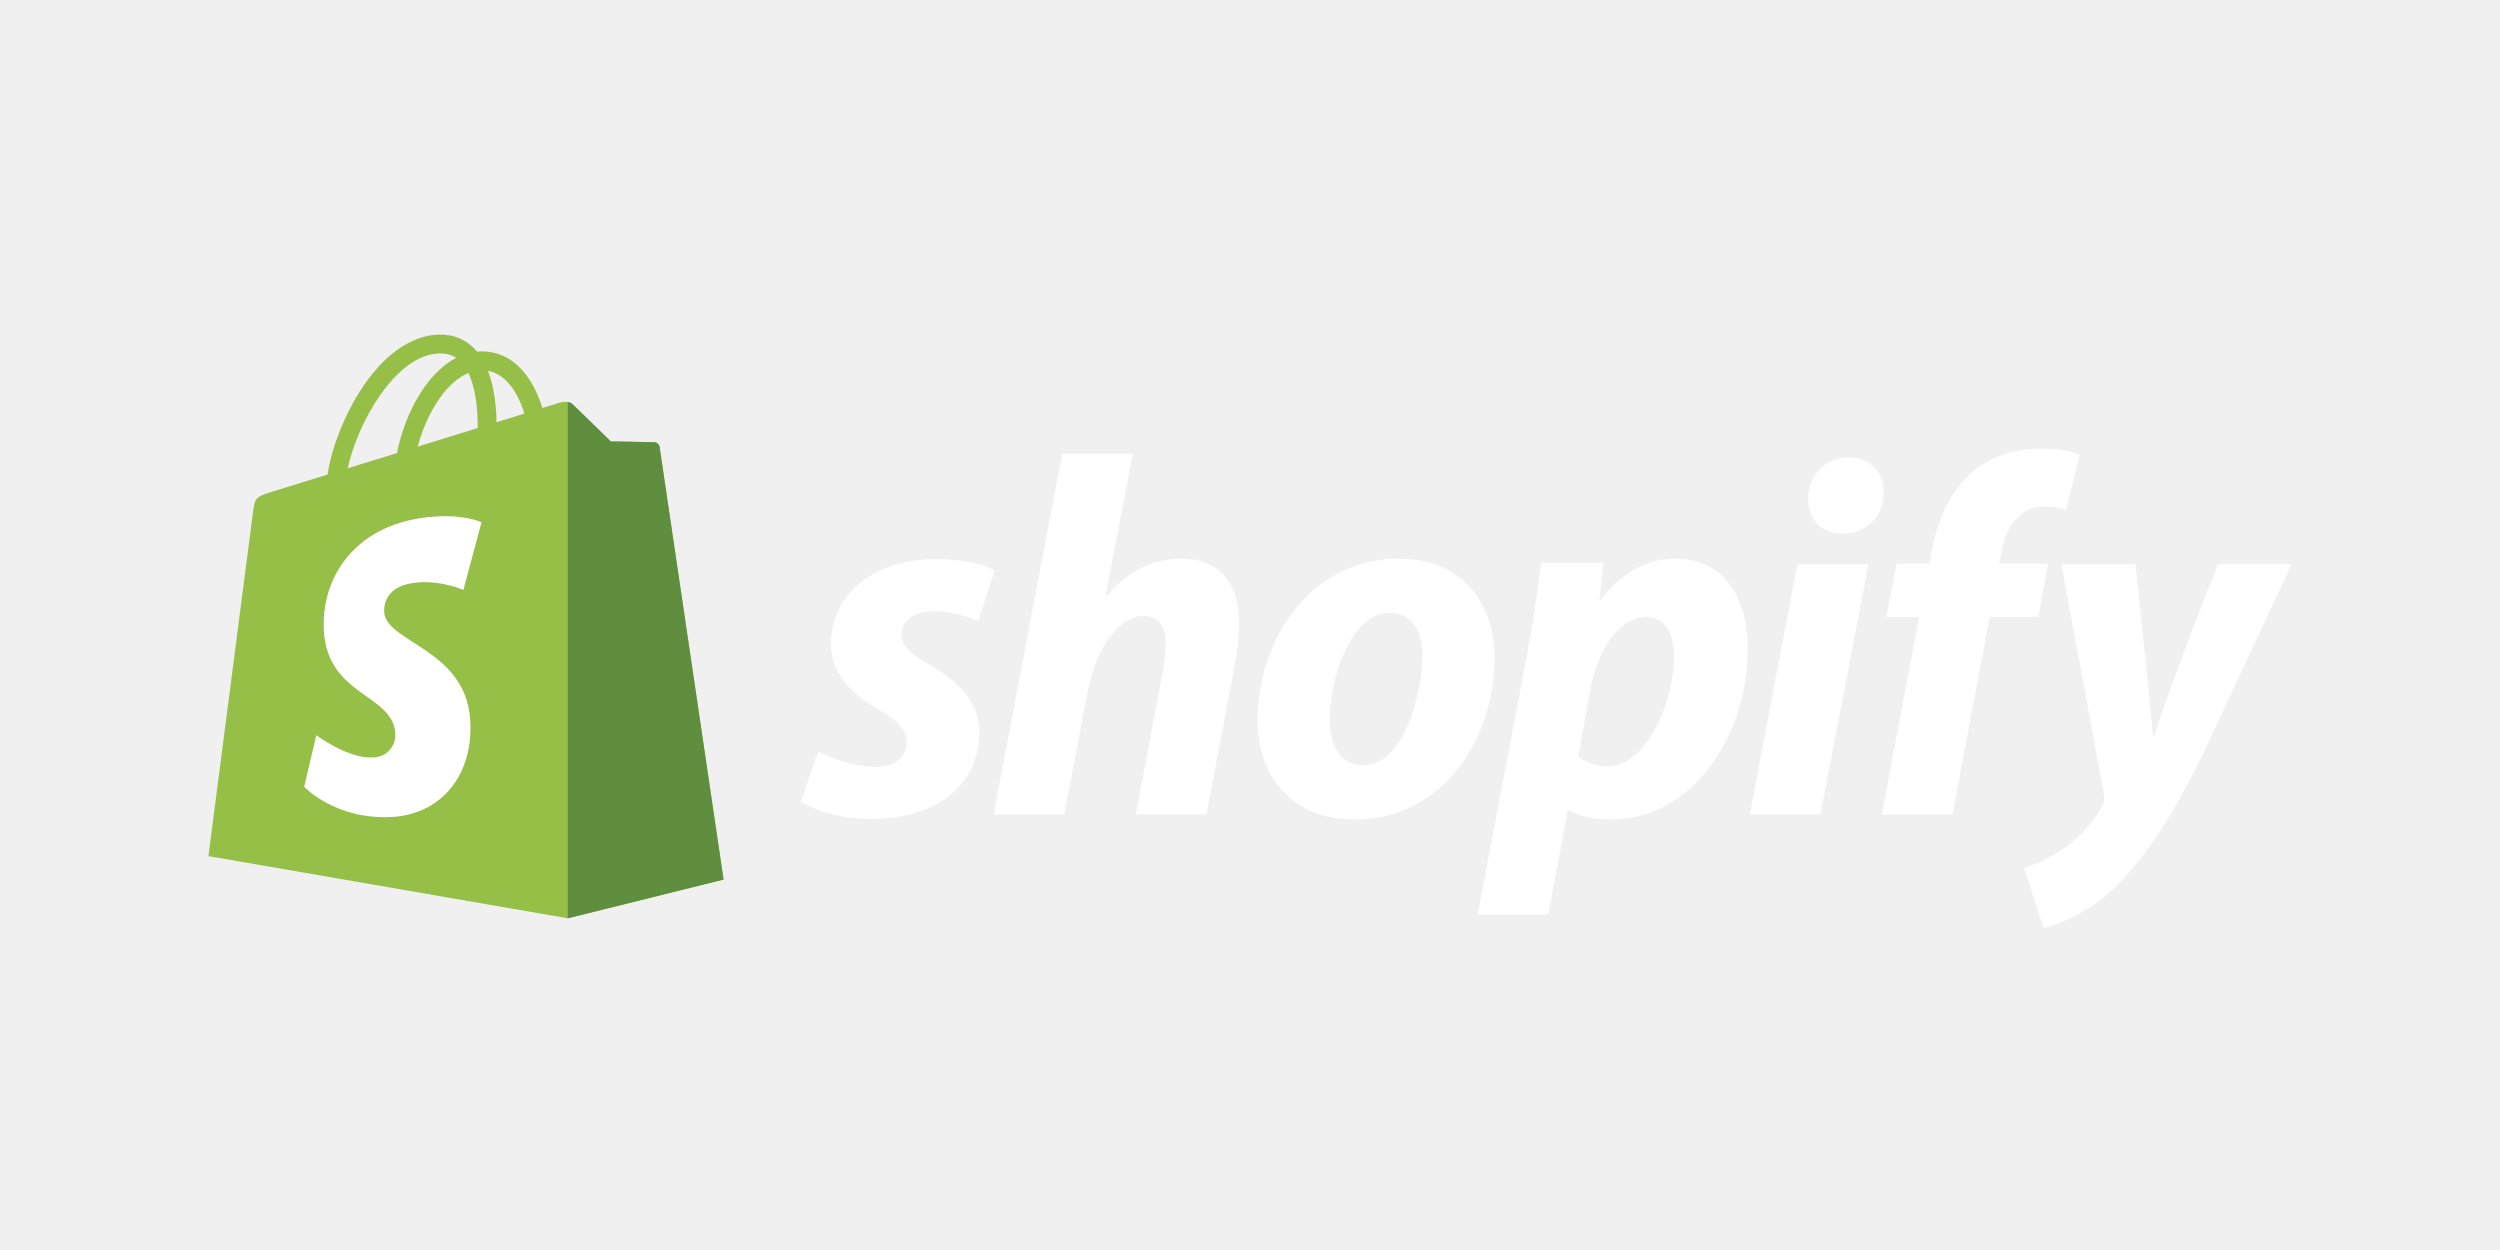
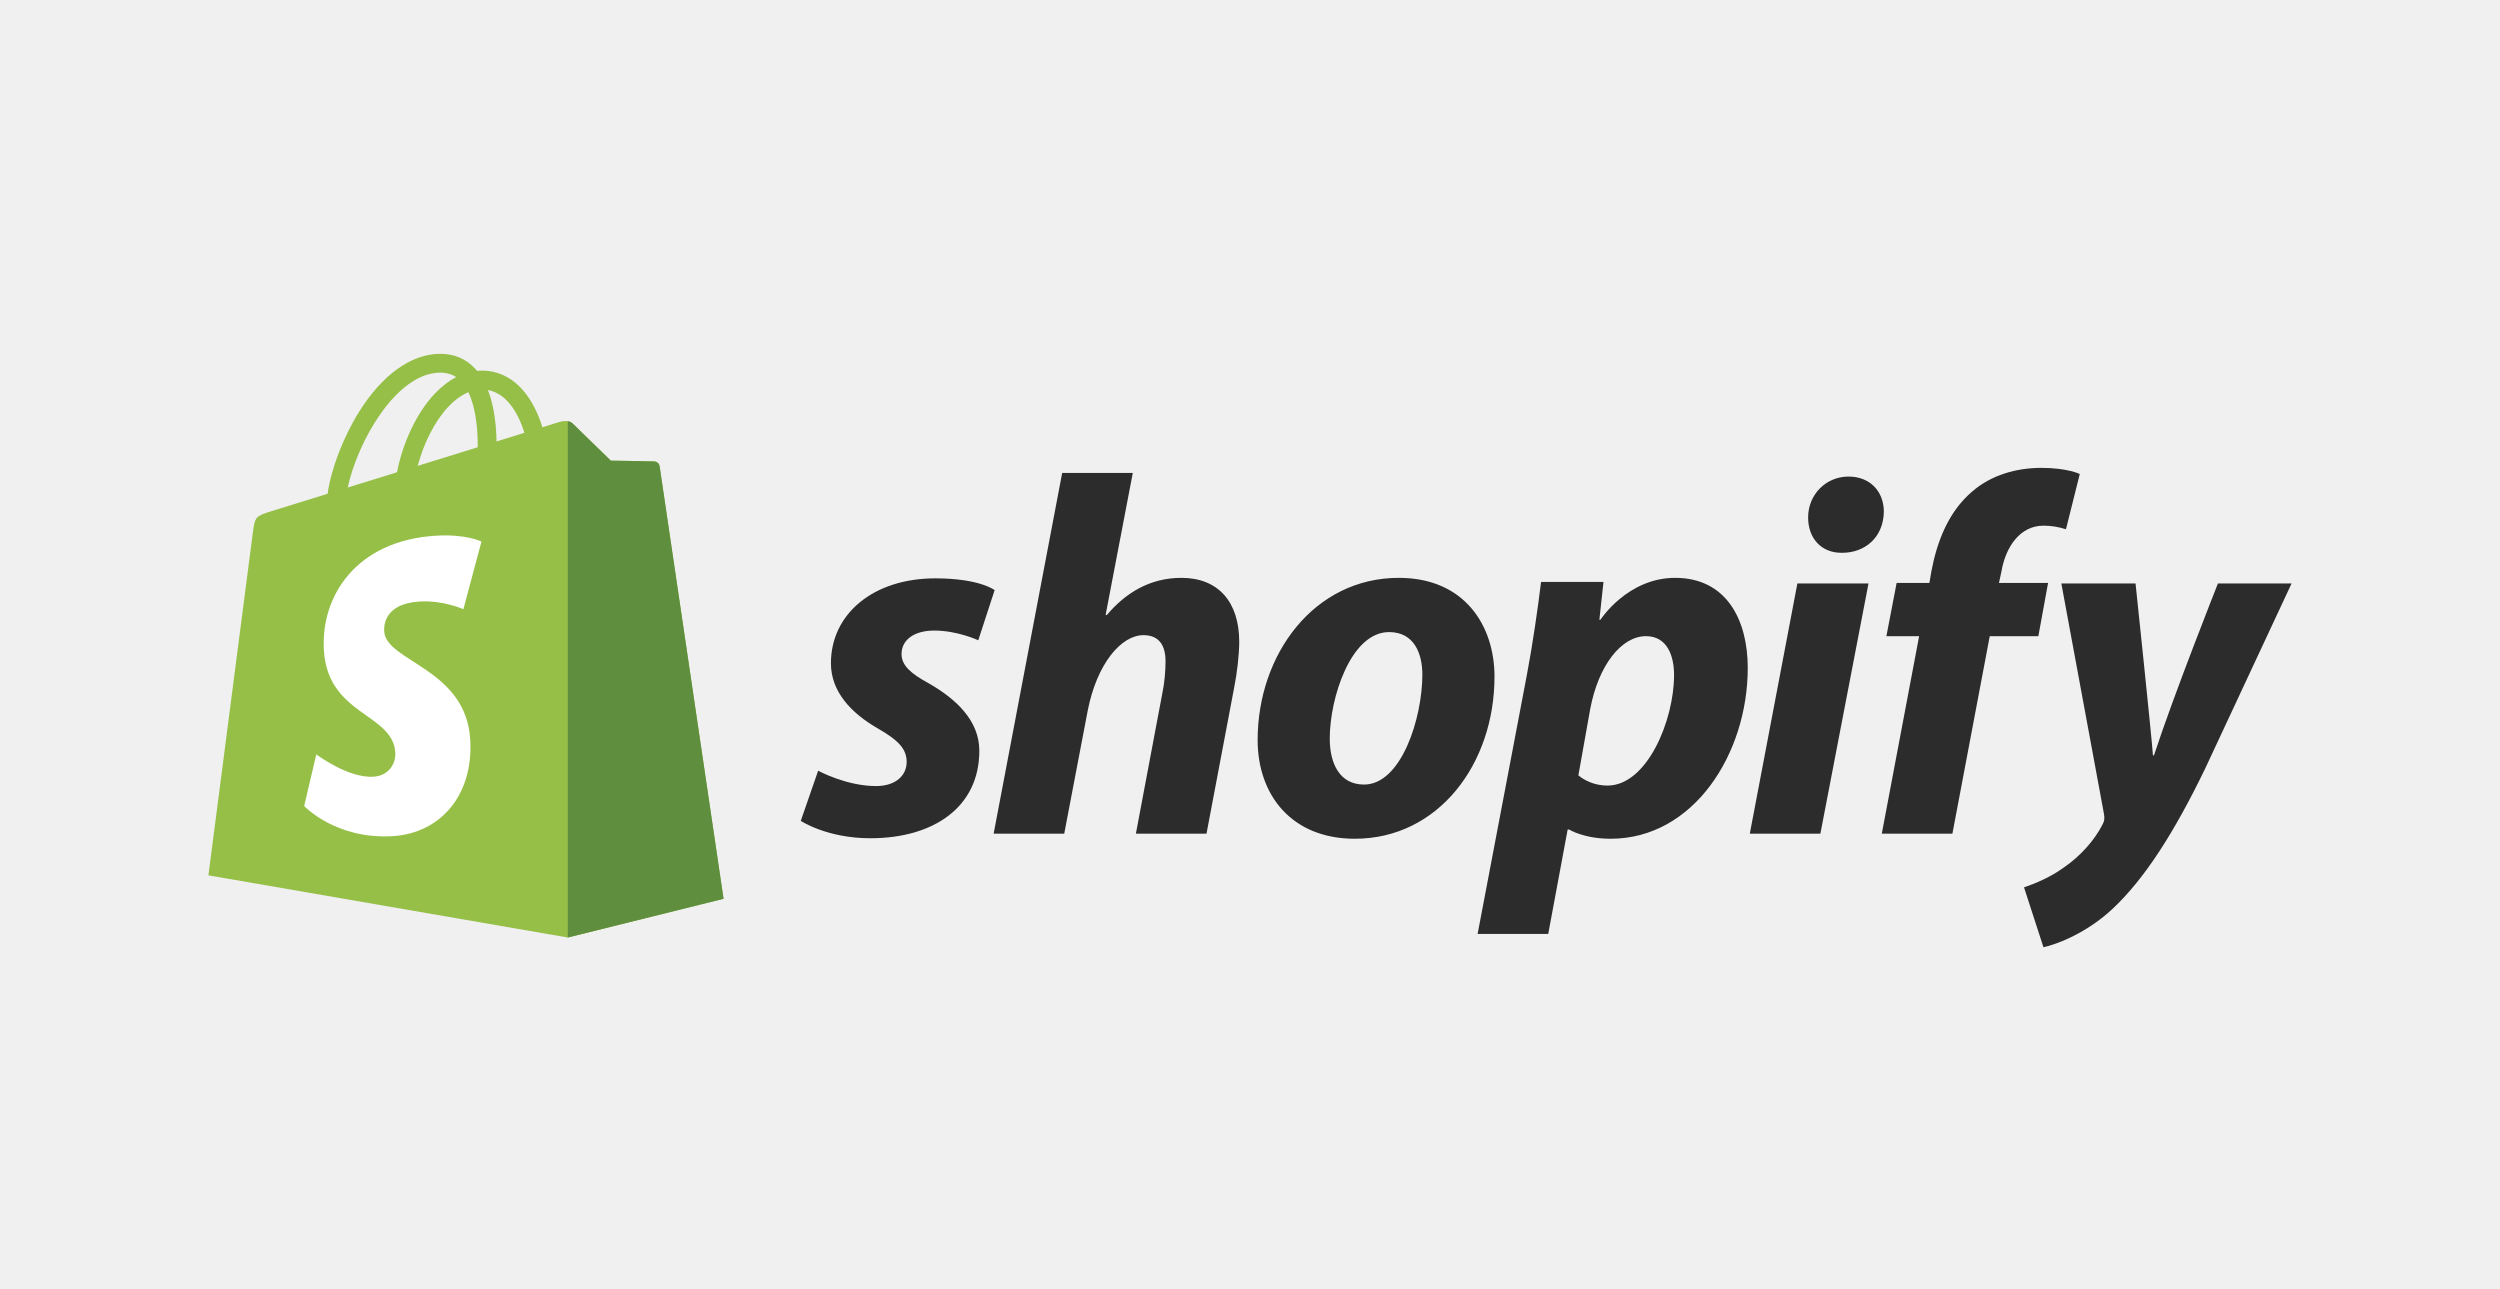
- <svg xmlns="http://www.w3.org/2000/svg" width="130" height="65" viewBox="0 0 130 65" fill="none">
+ <svg xmlns="http://www.w3.org/2000/svg" width="130" height="67" viewBox="0 0 130 67" fill="none">
  <g clip-path="url(#clip0_26_128)">
-     <path d="M34.299 23.242C34.288 23.177 34.257 23.118 34.208 23.073C34.16 23.028 34.098 23.001 34.033 22.995C33.922 22.986 31.761 22.953 31.761 22.953C31.761 22.953 29.954 21.198 29.776 21.02C29.597 20.841 29.249 20.895 29.113 20.935C29.111 20.936 28.774 21.04 28.206 21.216C28.093 20.848 27.948 20.491 27.77 20.149C27.128 18.921 26.185 18.272 25.047 18.27H25.042C24.963 18.27 24.886 18.278 24.806 18.284C24.773 18.244 24.738 18.205 24.703 18.166C24.208 17.635 23.571 17.377 22.809 17.4C21.339 17.442 19.875 18.503 18.688 20.389C17.852 21.717 17.216 23.384 17.036 24.675L14.142 25.572C13.289 25.84 13.262 25.865 13.151 26.669C13.068 27.276 10.838 44.518 10.838 44.518L29.525 47.751L37.624 45.737C37.624 45.737 34.319 23.396 34.299 23.242ZM27.269 21.506L25.819 21.955C25.808 21.211 25.72 20.175 25.373 19.28C26.489 19.491 27.038 20.753 27.269 21.506ZM24.841 22.258L21.722 23.224C22.023 22.07 22.595 20.92 23.297 20.167C23.559 19.886 23.924 19.574 24.357 19.395C24.764 20.244 24.852 21.445 24.841 22.258ZM22.838 18.378C23.184 18.37 23.474 18.446 23.723 18.61C23.325 18.816 22.941 19.113 22.581 19.499C21.647 20.501 20.931 22.056 20.646 23.557C19.755 23.832 18.885 24.102 18.083 24.35C18.589 21.988 20.569 18.444 22.838 18.378Z" fill="#95BF47" />
-     <path d="M34.033 22.996C33.923 22.987 31.762 22.954 31.762 22.954C31.762 22.954 29.955 21.199 29.777 21.021C29.708 20.957 29.62 20.916 29.526 20.905L29.526 47.75L37.625 45.737C37.625 45.737 34.321 23.397 34.299 23.244C34.289 23.179 34.257 23.119 34.209 23.074C34.161 23.029 34.099 23.001 34.033 22.996V22.996Z" fill="#5E8E3E" />
-     <path d="M25.037 27.16L24.096 30.679C24.096 30.679 23.047 30.202 21.803 30.28C19.979 30.395 19.96 31.545 19.979 31.834C20.078 33.408 24.218 33.751 24.451 37.438C24.633 40.338 22.912 42.322 20.433 42.479C17.455 42.666 15.817 40.911 15.817 40.911L16.448 38.228C16.448 38.228 18.097 39.473 19.417 39.389C20.28 39.335 20.588 38.633 20.557 38.137C20.427 36.084 17.056 36.205 16.843 32.832C16.663 29.994 18.527 27.117 22.641 26.858C24.226 26.756 25.037 27.16 25.037 27.16Z" fill="white" />
-     <path d="M48.289 34.529C47.358 34.023 46.88 33.598 46.88 33.012C46.88 32.267 47.544 31.789 48.583 31.789C49.791 31.789 50.87 32.294 50.87 32.294L51.721 29.686C51.721 29.686 50.939 29.074 48.635 29.074C45.43 29.074 43.208 30.91 43.208 33.49C43.208 34.954 44.245 36.071 45.63 36.869C46.747 37.507 47.146 37.96 47.146 38.624C47.146 39.316 46.587 39.875 45.55 39.875C44.004 39.875 42.544 39.077 42.544 39.077L41.64 41.684C41.64 41.684 42.988 42.589 45.258 42.589C48.556 42.589 50.925 40.966 50.925 38.039C50.923 36.471 49.727 35.353 48.289 34.529ZM61.432 29.048C59.81 29.048 58.532 29.82 57.548 30.99L57.495 30.963L58.905 23.594H55.233L51.669 42.35H55.34L56.564 35.938C57.043 33.517 58.294 32.028 59.464 32.028C60.289 32.028 60.608 32.586 60.608 33.385C60.608 33.891 60.555 34.503 60.449 35.008L59.066 42.35H62.738L64.174 34.768C64.334 33.969 64.44 33.013 64.44 32.373C64.439 30.298 63.348 29.048 61.433 29.048L61.432 29.048ZM72.739 29.048C68.322 29.048 65.397 33.039 65.397 37.481C65.397 40.328 67.152 42.615 70.451 42.615C74.787 42.615 77.714 38.732 77.714 34.182C77.714 31.549 76.171 29.048 72.739 29.048V29.048ZM70.93 39.797C69.679 39.797 69.147 38.732 69.147 37.402C69.147 35.3 70.238 31.869 72.233 31.869C73.537 31.869 73.962 32.986 73.962 34.077C73.962 36.338 72.872 39.797 70.93 39.797ZM87.105 29.048C84.627 29.048 83.22 31.23 83.22 31.23H83.168L83.381 29.261H80.135C79.976 30.592 79.682 32.613 79.391 34.129L76.836 47.564H80.508L81.518 42.137H81.599C81.599 42.137 82.352 42.615 83.754 42.615C88.063 42.615 90.883 38.2 90.883 33.73C90.883 31.256 89.792 29.048 87.105 29.048ZM83.593 39.849C82.64 39.849 82.076 39.317 82.076 39.317L82.688 35.885C83.114 33.598 84.311 32.081 85.588 32.081C86.706 32.081 87.051 33.118 87.051 34.103C87.051 36.47 85.642 39.849 83.593 39.849ZM96.124 23.781C94.954 23.781 94.022 24.711 94.022 25.908C94.022 27 94.714 27.745 95.751 27.745H95.805C96.949 27.745 97.933 26.973 97.96 25.616C97.96 24.552 97.241 23.781 96.124 23.781ZM90.99 42.35H94.66L97.162 29.341H93.463L90.99 42.35ZM106.5 29.314H103.946L104.078 28.702C104.291 27.452 105.036 26.335 106.26 26.335C106.657 26.336 107.052 26.398 107.43 26.521L108.148 23.648C108.148 23.648 107.51 23.329 106.153 23.329C104.849 23.329 103.546 23.701 102.562 24.552C101.311 25.616 100.726 27.159 100.433 28.702L100.328 29.314H98.624L98.092 32.081H99.795L97.853 42.351H101.525L103.467 32.081H105.994L106.5 29.314ZM115.332 29.342C115.332 29.342 113.037 35.124 112.006 38.28H111.953C111.883 37.263 111.048 29.341 111.048 29.341H107.19L109.399 41.285C109.453 41.551 109.426 41.712 109.319 41.898C108.893 42.722 108.175 43.521 107.324 44.106C106.632 44.611 105.861 44.931 105.249 45.143L106.26 48.256C107.005 48.097 108.548 47.484 109.851 46.261C111.528 44.691 113.07 42.27 114.666 38.971L119.162 29.34H115.332V29.342Z" fill="white" />
+     <path d="M34.299 24.242C34.288 24.177 34.257 24.118 34.208 24.073C34.16 24.028 34.098 24.001 34.033 23.995C33.922 23.986 31.761 23.953 31.761 23.953C31.761 23.953 29.954 22.198 29.776 22.02C29.597 21.841 29.249 21.895 29.113 21.935C29.111 21.936 28.774 22.04 28.206 22.216C28.093 21.848 27.948 21.491 27.77 21.149C27.128 19.921 26.185 19.272 25.047 19.27H25.042C24.963 19.27 24.886 19.278 24.806 19.284C24.773 19.244 24.738 19.205 24.703 19.166C24.208 18.635 23.571 18.377 22.809 18.4C21.339 18.442 19.875 19.503 18.688 21.389C17.852 22.717 17.216 24.384 17.036 25.675L14.142 26.572C13.289 26.84 13.262 26.865 13.151 27.669C13.068 28.276 10.838 45.518 10.838 45.518L29.525 48.751L37.624 46.737C37.624 46.737 34.319 24.396 34.299 24.242ZM27.269 22.506L25.819 22.955C25.808 22.211 25.72 21.175 25.373 20.28C26.489 20.491 27.038 21.753 27.269 22.506ZM24.841 23.258L21.722 24.224C22.023 23.07 22.595 21.92 23.297 21.167C23.559 20.886 23.924 20.574 24.357 20.395C24.764 21.244 24.852 22.445 24.841 23.258ZM22.838 19.378C23.184 19.37 23.474 19.446 23.723 19.61C23.325 19.816 22.941 20.113 22.581 20.499C21.647 21.501 20.931 23.056 20.646 24.557C19.755 24.832 18.885 25.102 18.083 25.35C18.589 22.988 20.569 19.444 22.838 19.378Z" fill="#95BF47" />
+     <path d="M34.033 23.996C33.923 23.987 31.762 23.954 31.762 23.954C31.762 23.954 29.955 22.199 29.777 22.021C29.708 21.957 29.62 21.916 29.526 21.905L29.526 48.75L37.625 46.737C37.625 46.737 34.321 24.397 34.299 24.244C34.289 24.179 34.257 24.119 34.209 24.074C34.161 24.029 34.099 24.001 34.033 23.996V23.996Z" fill="#5E8E3E" />
+     <path d="M25.037 28.16L24.096 31.679C24.096 31.679 23.047 31.202 21.803 31.28C19.979 31.395 19.96 32.545 19.979 32.834C20.078 34.408 24.218 34.751 24.451 38.438C24.633 41.338 22.912 43.322 20.433 43.479C17.455 43.666 15.817 41.911 15.817 41.911L16.448 39.228C16.448 39.228 18.097 40.473 19.417 40.389C20.28 40.335 20.588 39.633 20.557 39.137C20.427 37.084 17.056 37.205 16.843 33.832C16.663 30.994 18.527 28.117 22.641 27.858C24.226 27.756 25.037 28.16 25.037 28.16Z" fill="white" />
+     <path d="M48.289 35.529C47.358 35.023 46.88 34.598 46.88 34.012C46.88 33.267 47.544 32.789 48.583 32.789C49.791 32.789 50.87 33.294 50.87 33.294L51.721 30.686C51.721 30.686 50.939 30.074 48.635 30.074C45.43 30.074 43.208 31.91 43.208 34.49C43.208 35.954 44.245 37.071 45.63 37.869C46.747 38.507 47.146 38.96 47.146 39.624C47.146 40.316 46.587 40.875 45.55 40.875C44.004 40.875 42.544 40.077 42.544 40.077L41.64 42.684C41.64 42.684 42.988 43.589 45.258 43.589C48.556 43.589 50.925 41.966 50.925 39.039C50.923 37.471 49.727 36.353 48.289 35.529ZM61.432 30.048C59.81 30.048 58.532 30.82 57.548 31.99L57.495 31.963L58.905 24.594H55.233L51.669 43.35H55.34L56.564 36.938C57.043 34.517 58.294 33.028 59.464 33.028C60.289 33.028 60.608 33.586 60.608 34.385C60.608 34.891 60.555 35.503 60.449 36.008L59.066 43.35H62.738L64.174 35.768C64.334 34.969 64.44 34.013 64.44 33.373C64.439 31.298 63.348 30.048 61.433 30.048L61.432 30.048ZM72.739 30.048C68.322 30.048 65.397 34.039 65.397 38.481C65.397 41.328 67.152 43.615 70.451 43.615C74.787 43.615 77.714 39.732 77.714 35.182C77.714 32.549 76.171 30.048 72.739 30.048V30.048ZM70.93 40.797C69.679 40.797 69.147 39.732 69.147 38.402C69.147 36.3 70.238 32.868 72.233 32.868C73.537 32.868 73.962 33.986 73.962 35.077C73.962 37.338 72.872 40.797 70.93 40.797ZM87.105 30.048C84.627 30.048 83.22 32.23 83.22 32.23H83.168L83.381 30.261H80.135C79.976 31.592 79.682 33.613 79.391 35.129L76.836 48.564H80.508L81.518 43.137H81.599C81.599 43.137 82.352 43.615 83.754 43.615C88.063 43.615 90.883 39.2 90.883 34.73C90.883 32.256 89.792 30.048 87.105 30.048ZM83.593 40.849C82.64 40.849 82.076 40.317 82.076 40.317L82.688 36.885C83.114 34.598 84.311 33.081 85.588 33.081C86.706 33.081 87.051 34.118 87.051 35.103C87.051 37.47 85.642 40.849 83.593 40.849ZM96.124 24.781C94.954 24.781 94.022 25.711 94.022 26.908C94.022 28 94.714 28.745 95.751 28.745H95.805C96.949 28.745 97.933 27.973 97.96 26.616C97.96 25.552 97.241 24.781 96.124 24.781ZM90.99 43.35H94.66L97.162 30.341H93.463L90.99 43.35ZM106.5 30.314H103.946L104.078 29.702C104.291 28.452 105.036 27.335 106.26 27.335C106.657 27.336 107.052 27.398 107.43 27.521L108.148 24.648C108.148 24.648 107.51 24.329 106.153 24.329C104.849 24.329 103.546 24.701 102.562 25.552C101.311 26.616 100.726 28.159 100.433 29.702L100.328 30.314H98.624L98.092 33.081H99.795L97.853 43.351H101.525L103.467 33.081H105.994L106.5 30.314ZM115.332 30.342C115.332 30.342 113.037 36.124 112.006 39.28H111.953C111.883 38.263 111.048 30.341 111.048 30.341H107.19L109.399 42.285C109.453 42.551 109.426 42.712 109.319 42.898C108.893 43.722 108.175 44.521 107.324 45.106C106.632 45.611 105.861 45.931 105.249 46.143L106.26 49.256C107.005 49.097 108.548 48.484 109.851 47.261C111.528 45.691 113.07 43.27 114.666 39.971L119.162 30.34H115.332V30.342Z" fill="#2C2C2C" />
  </g>
  <defs>
    <clipPath id="clip0_26_128">
-       <rect width="111.117" height="31.513" fill="white" transform="translate(9.44189 16.7437)" />
+       <rect width="111.117" height="31.513" fill="white" transform="translate(9.44189 17.7437)" />
    </clipPath>
  </defs>
</svg>
